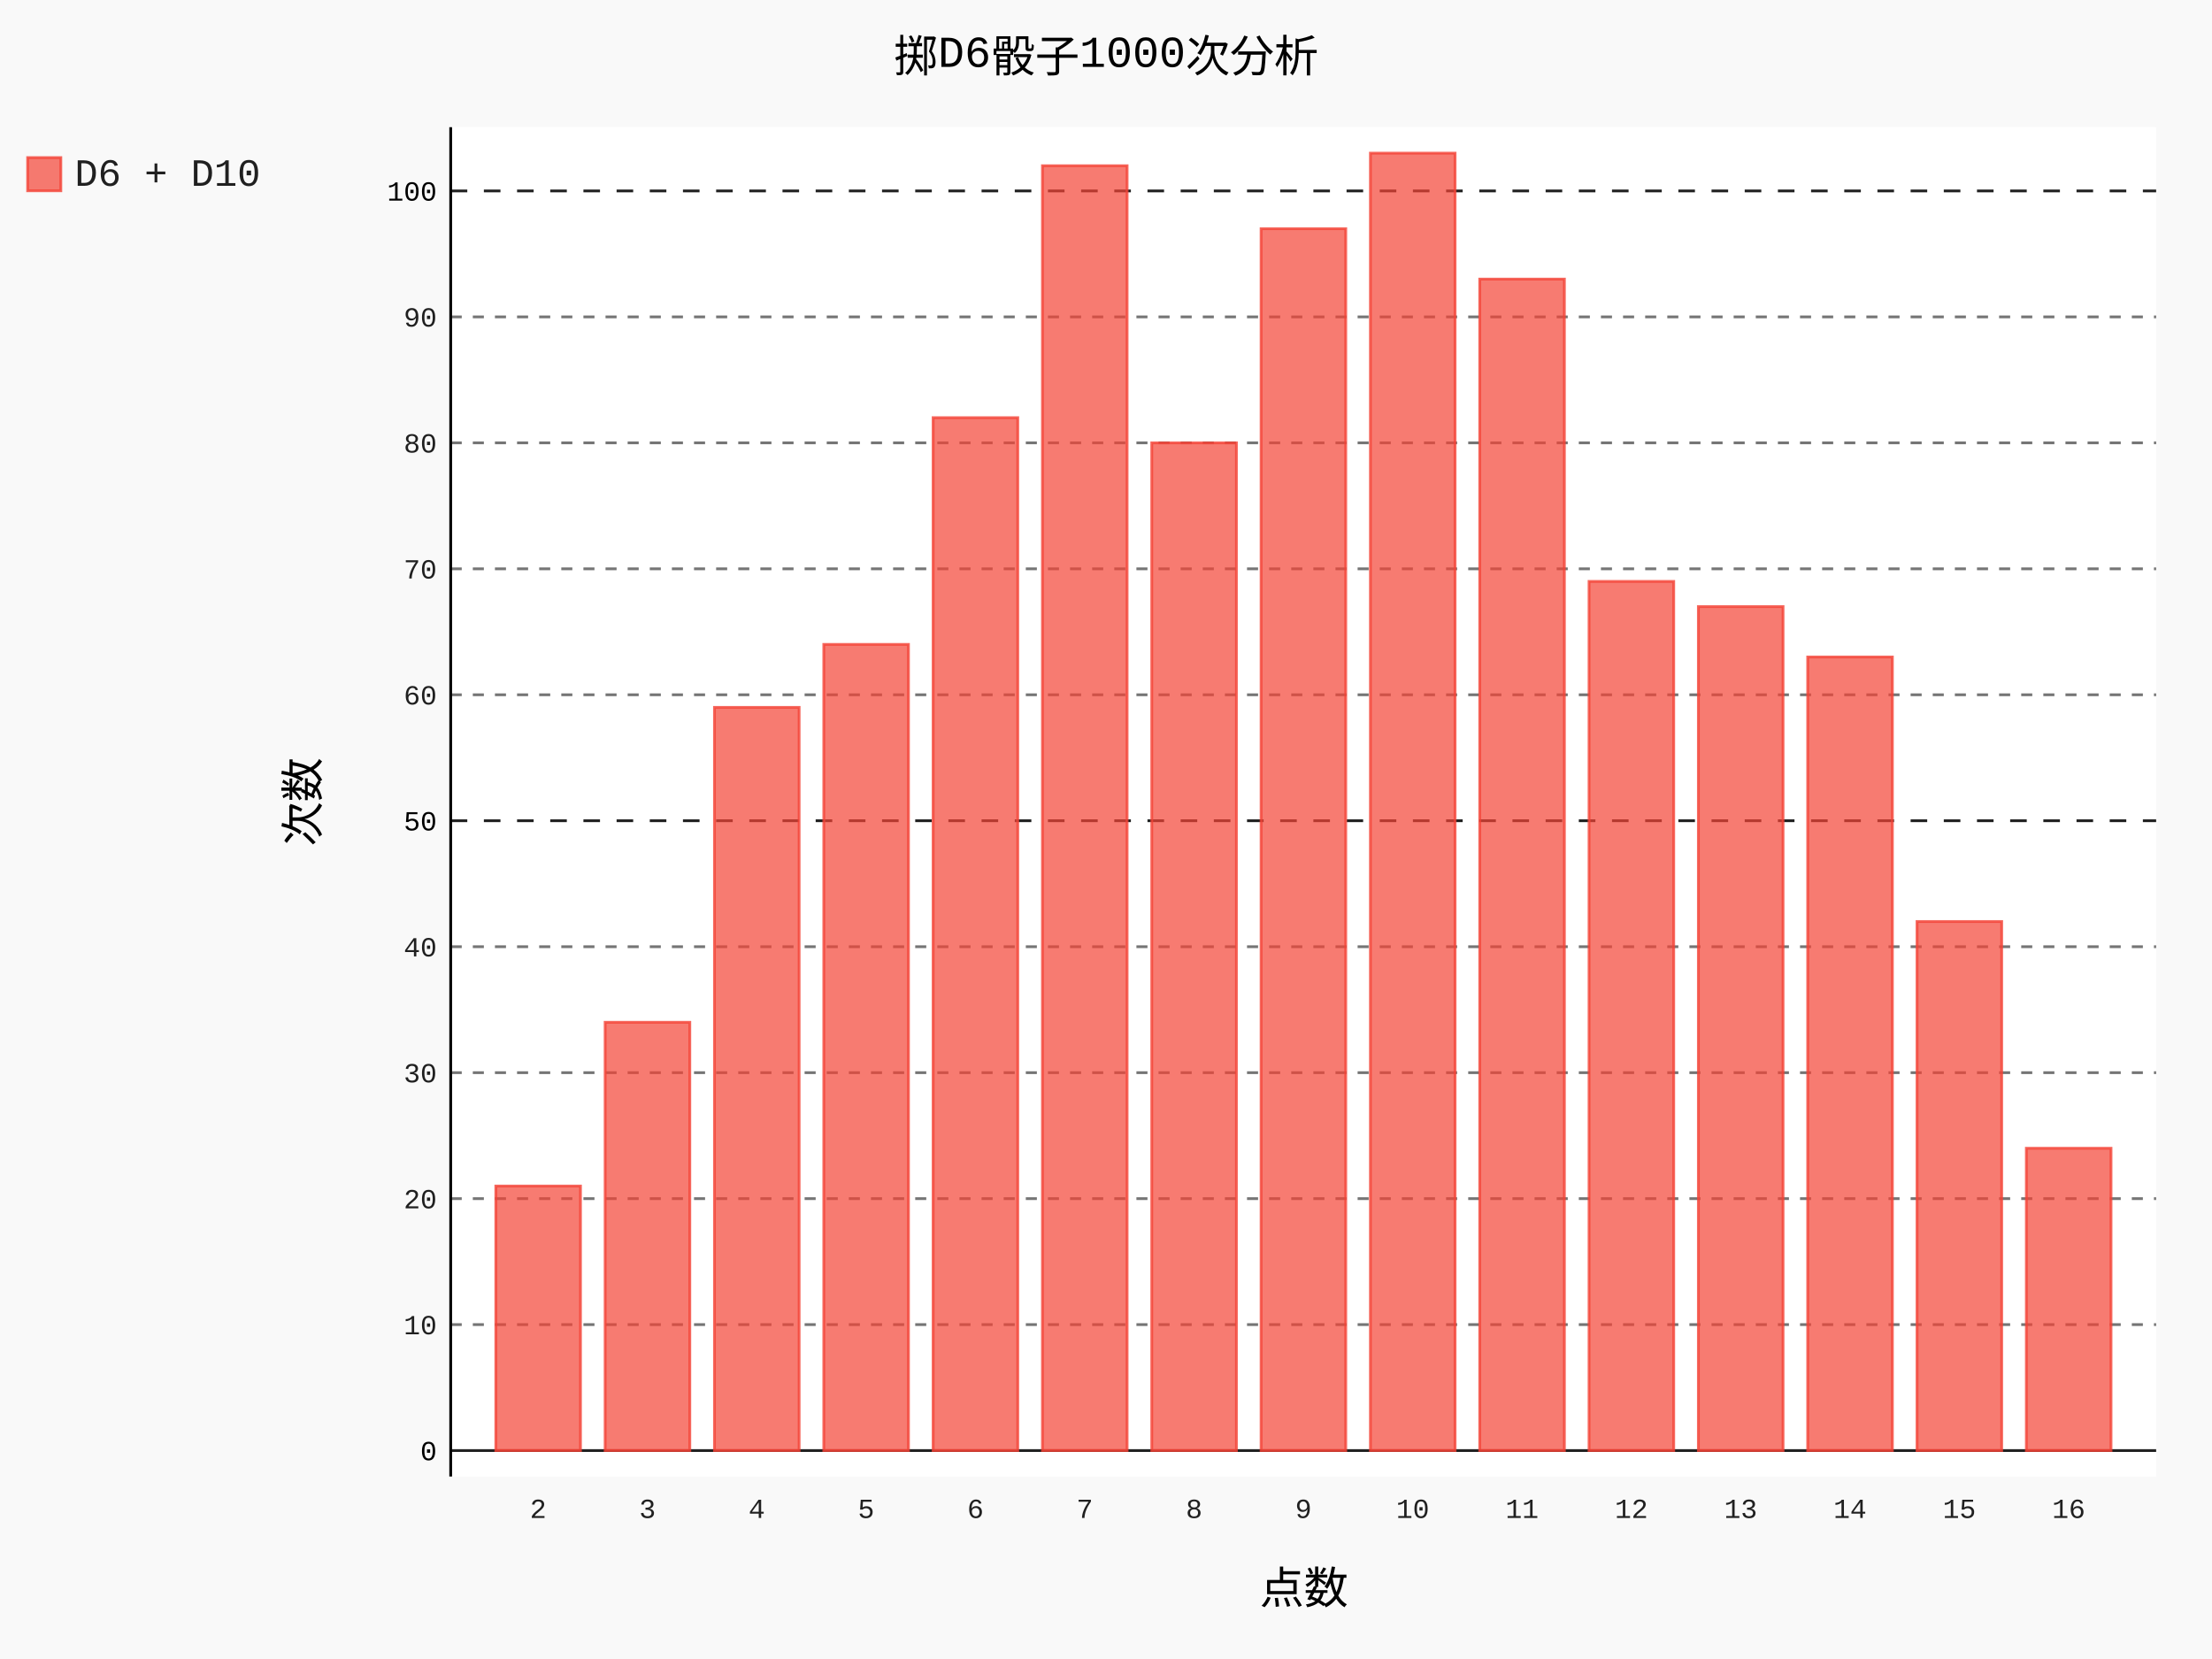
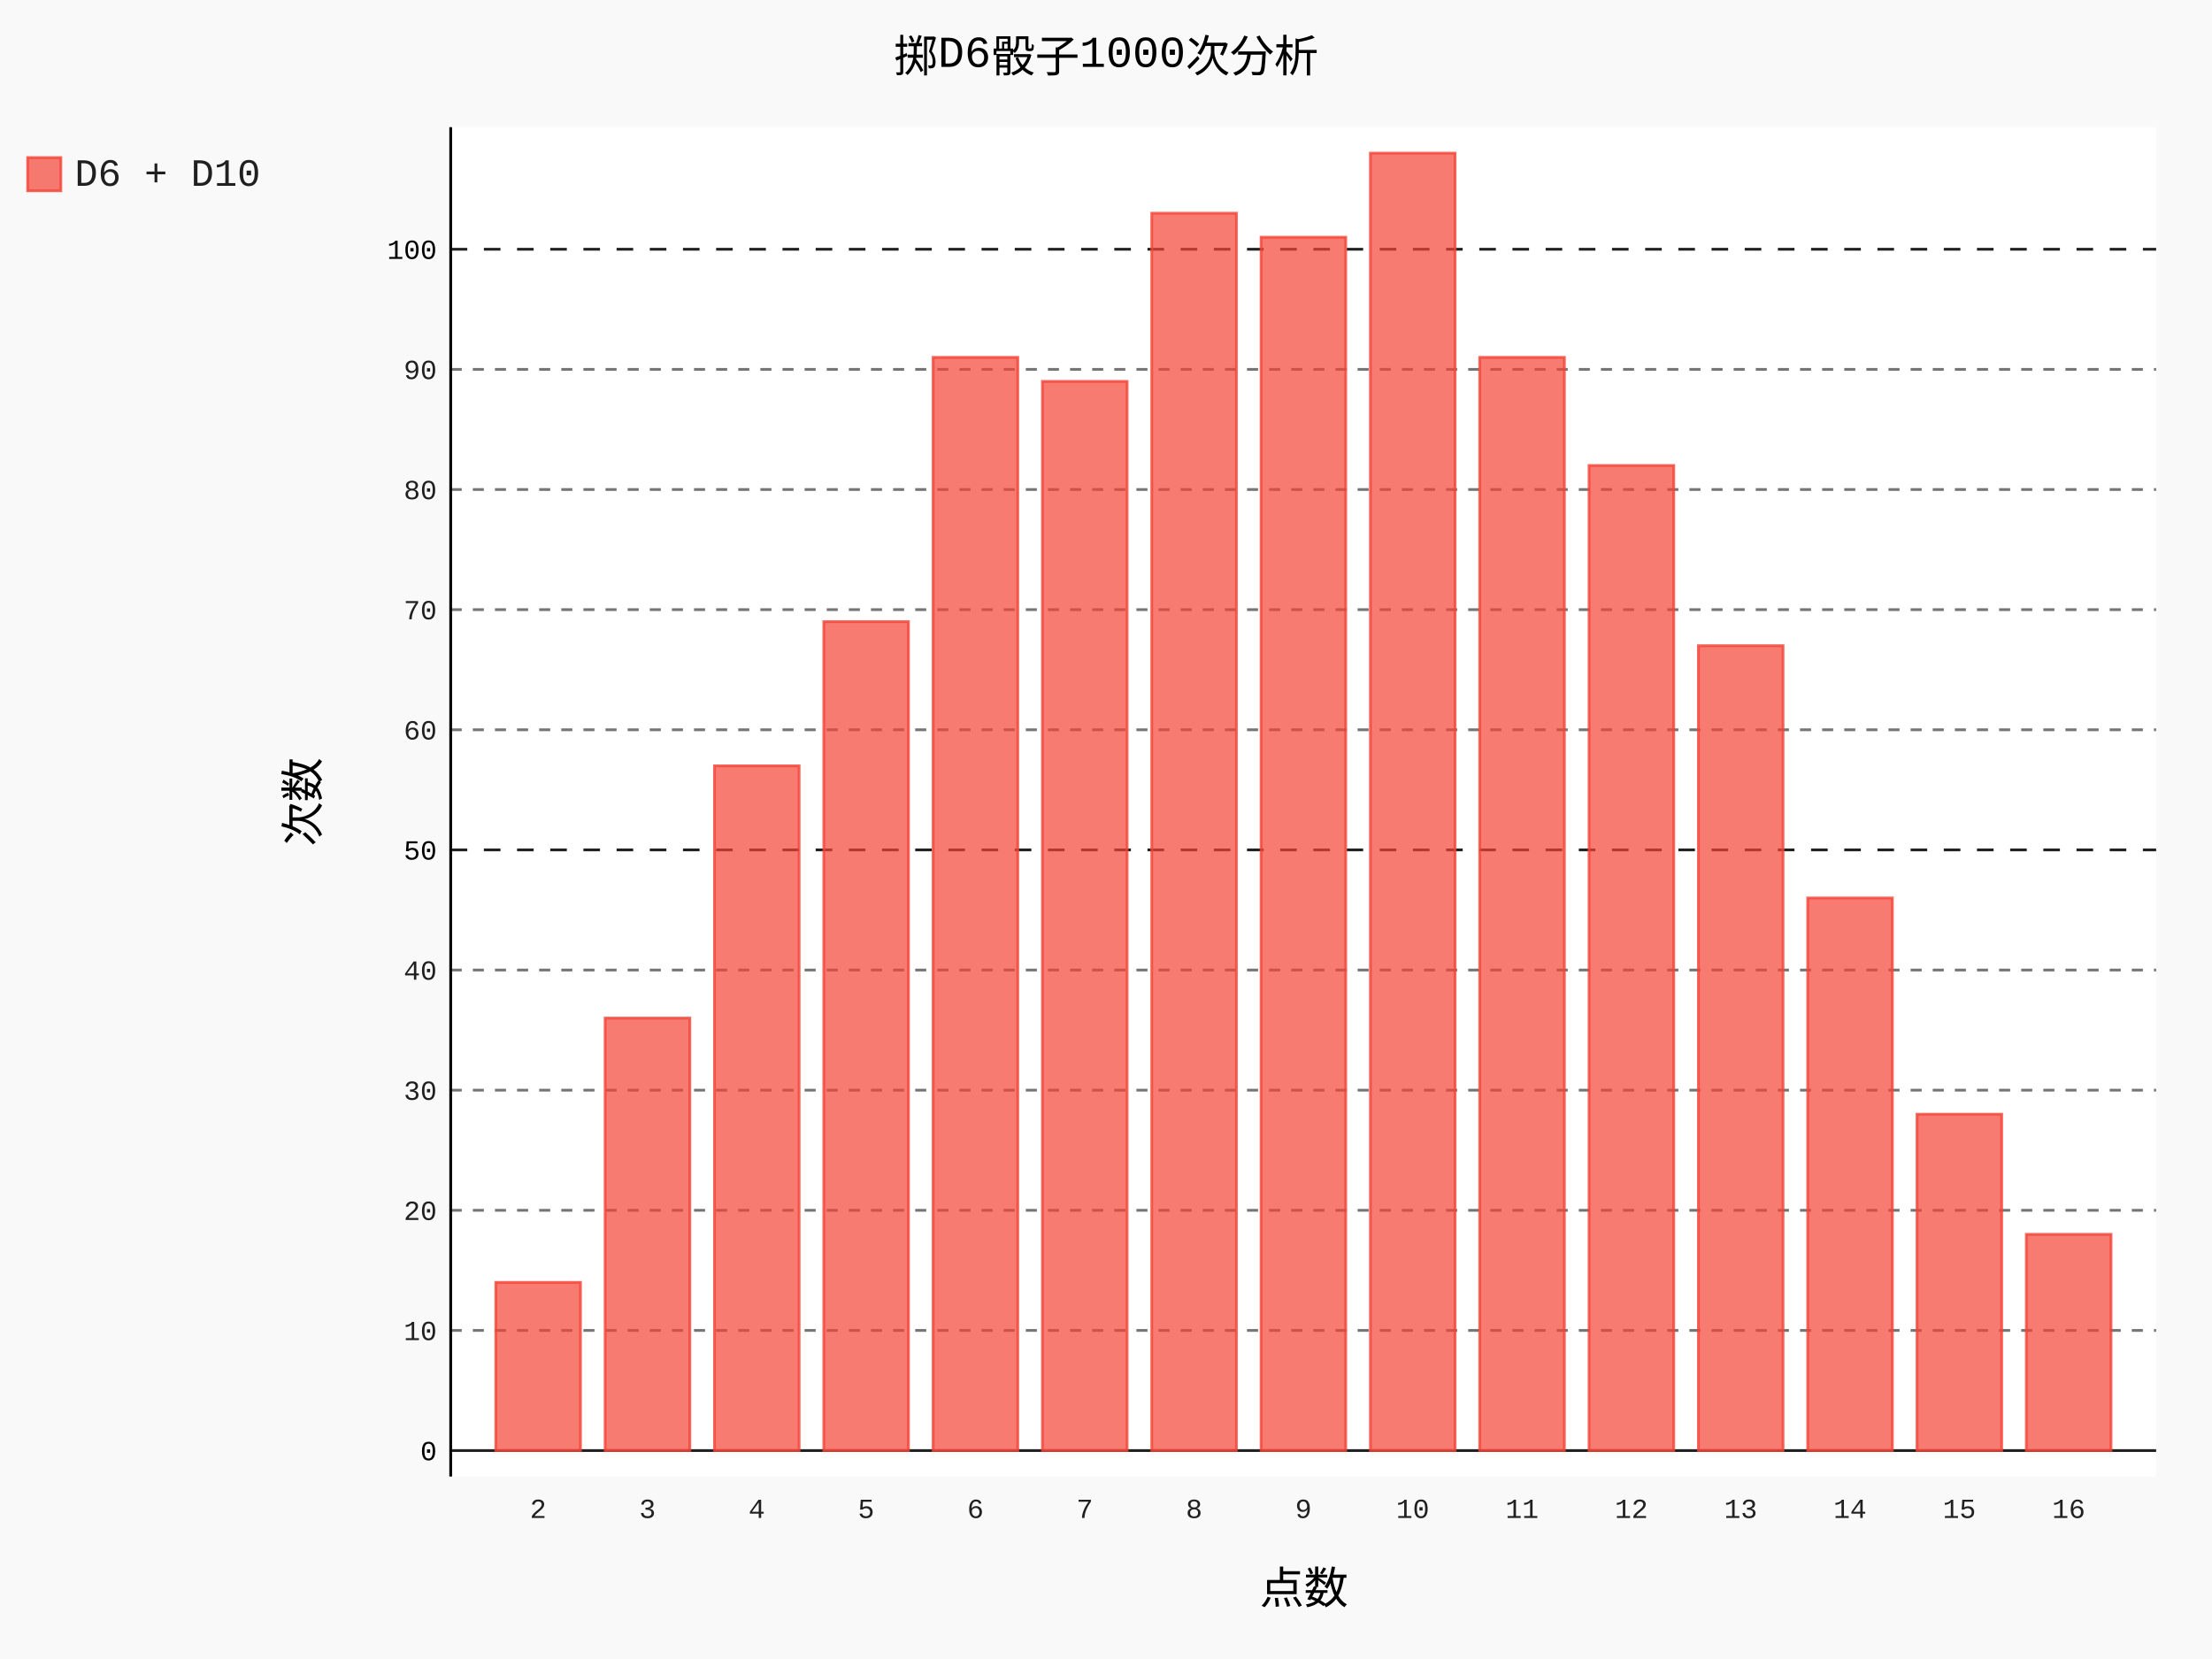
- <svg xmlns="http://www.w3.org/2000/svg" id="chart-a86a67c2-c205-47e0-8e6e-15167c7e0706" class="pygal-chart" viewBox="0 0 800 600">
+ <svg xmlns="http://www.w3.org/2000/svg" id="chart-4099014d-f700-41da-a8f5-c22a38f9162e" class="pygal-chart" viewBox="0 0 800 600">
  <defs>
-     <style type="text/css">#chart-a86a67c2-c205-47e0-8e6e-15167c7e0706{-webkit-user-select:none;-webkit-font-smoothing:antialiased;font-family:Consolas,"Liberation Mono",Menlo,Courier,monospace}#chart-a86a67c2-c205-47e0-8e6e-15167c7e0706 .title{font-family:Consolas,"Liberation Mono",Menlo,Courier,monospace;font-size:16px}#chart-a86a67c2-c205-47e0-8e6e-15167c7e0706 .legends .legend text{font-family:Consolas,"Liberation Mono",Menlo,Courier,monospace;font-size:14px}#chart-a86a67c2-c205-47e0-8e6e-15167c7e0706 .axis text{font-family:Consolas,"Liberation Mono",Menlo,Courier,monospace;font-size:10px}#chart-a86a67c2-c205-47e0-8e6e-15167c7e0706 .axis text.major{font-family:Consolas,"Liberation Mono",Menlo,Courier,monospace;font-size:10px}#chart-a86a67c2-c205-47e0-8e6e-15167c7e0706 .text-overlay text.value{font-family:Consolas,"Liberation Mono",Menlo,Courier,monospace;font-size:16px}#chart-a86a67c2-c205-47e0-8e6e-15167c7e0706 .text-overlay text.label{font-family:Consolas,"Liberation Mono",Menlo,Courier,monospace;font-size:10px}#chart-a86a67c2-c205-47e0-8e6e-15167c7e0706 .tooltip{font-family:Consolas,"Liberation Mono",Menlo,Courier,monospace;font-size:14px}#chart-a86a67c2-c205-47e0-8e6e-15167c7e0706 text.no_data{font-family:Consolas,"Liberation Mono",Menlo,Courier,monospace;font-size:64px}
- #chart-a86a67c2-c205-47e0-8e6e-15167c7e0706{background-color:rgba(249,249,249,1)}#chart-a86a67c2-c205-47e0-8e6e-15167c7e0706 path,#chart-a86a67c2-c205-47e0-8e6e-15167c7e0706 line,#chart-a86a67c2-c205-47e0-8e6e-15167c7e0706 rect,#chart-a86a67c2-c205-47e0-8e6e-15167c7e0706 circle{-webkit-transition:150ms;-moz-transition:150ms;transition:150ms}#chart-a86a67c2-c205-47e0-8e6e-15167c7e0706 .graph &gt; .background{fill:rgba(249,249,249,1)}#chart-a86a67c2-c205-47e0-8e6e-15167c7e0706 .plot &gt; .background{fill:rgba(255,255,255,1)}#chart-a86a67c2-c205-47e0-8e6e-15167c7e0706 .graph{fill:rgba(0,0,0,.87)}#chart-a86a67c2-c205-47e0-8e6e-15167c7e0706 text.no_data{fill:rgba(0,0,0,1)}#chart-a86a67c2-c205-47e0-8e6e-15167c7e0706 .title{fill:rgba(0,0,0,1)}#chart-a86a67c2-c205-47e0-8e6e-15167c7e0706 .legends .legend text{fill:rgba(0,0,0,.87)}#chart-a86a67c2-c205-47e0-8e6e-15167c7e0706 .legends .legend:hover text{fill:rgba(0,0,0,1)}#chart-a86a67c2-c205-47e0-8e6e-15167c7e0706 .axis .line{stroke:rgba(0,0,0,1)}#chart-a86a67c2-c205-47e0-8e6e-15167c7e0706 .axis .guide.line{stroke:rgba(0,0,0,.54)}#chart-a86a67c2-c205-47e0-8e6e-15167c7e0706 .axis .major.line{stroke:rgba(0,0,0,.87)}#chart-a86a67c2-c205-47e0-8e6e-15167c7e0706 .axis text.major{fill:rgba(0,0,0,1)}#chart-a86a67c2-c205-47e0-8e6e-15167c7e0706 .axis.y .guides:hover .guide.line,#chart-a86a67c2-c205-47e0-8e6e-15167c7e0706 .line-graph .axis.x .guides:hover .guide.line,#chart-a86a67c2-c205-47e0-8e6e-15167c7e0706 .stackedline-graph .axis.x .guides:hover .guide.line,#chart-a86a67c2-c205-47e0-8e6e-15167c7e0706 .xy-graph .axis.x .guides:hover .guide.line{stroke:rgba(0,0,0,1)}#chart-a86a67c2-c205-47e0-8e6e-15167c7e0706 .axis .guides:hover text{fill:rgba(0,0,0,1)}#chart-a86a67c2-c205-47e0-8e6e-15167c7e0706 .reactive{fill-opacity:.7;stroke-opacity:.8}#chart-a86a67c2-c205-47e0-8e6e-15167c7e0706 .ci{stroke:rgba(0,0,0,.87)}#chart-a86a67c2-c205-47e0-8e6e-15167c7e0706 .reactive.active,#chart-a86a67c2-c205-47e0-8e6e-15167c7e0706 .active .reactive{fill-opacity:.8;stroke-opacity:.9;stroke-width:4}#chart-a86a67c2-c205-47e0-8e6e-15167c7e0706 .ci .reactive.active{stroke-width:1.5}#chart-a86a67c2-c205-47e0-8e6e-15167c7e0706 .series text{fill:rgba(0,0,0,1)}#chart-a86a67c2-c205-47e0-8e6e-15167c7e0706 .tooltip rect{fill:rgba(255,255,255,1);stroke:rgba(0,0,0,1);-webkit-transition:opacity 150ms;-moz-transition:opacity 150ms;transition:opacity 150ms}#chart-a86a67c2-c205-47e0-8e6e-15167c7e0706 .tooltip .label{fill:rgba(0,0,0,.87)}#chart-a86a67c2-c205-47e0-8e6e-15167c7e0706 .tooltip .label{fill:rgba(0,0,0,.87)}#chart-a86a67c2-c205-47e0-8e6e-15167c7e0706 .tooltip .legend{font-size:.8em;fill:rgba(0,0,0,.54)}#chart-a86a67c2-c205-47e0-8e6e-15167c7e0706 .tooltip .x_label{font-size:.6em;fill:rgba(0,0,0,1)}#chart-a86a67c2-c205-47e0-8e6e-15167c7e0706 .tooltip .xlink{font-size:.5em;text-decoration:underline}#chart-a86a67c2-c205-47e0-8e6e-15167c7e0706 .tooltip .value{font-size:1.5em}#chart-a86a67c2-c205-47e0-8e6e-15167c7e0706 .bound{font-size:.5em}#chart-a86a67c2-c205-47e0-8e6e-15167c7e0706 .max-value{font-size:.75em;fill:rgba(0,0,0,.54)}#chart-a86a67c2-c205-47e0-8e6e-15167c7e0706 .map-element{fill:rgba(255,255,255,1);stroke:rgba(0,0,0,.54) !important}#chart-a86a67c2-c205-47e0-8e6e-15167c7e0706 .map-element .reactive{fill-opacity:inherit;stroke-opacity:inherit}#chart-a86a67c2-c205-47e0-8e6e-15167c7e0706 .color-0,#chart-a86a67c2-c205-47e0-8e6e-15167c7e0706 .color-0 a:visited{stroke:#F44336;fill:#F44336}#chart-a86a67c2-c205-47e0-8e6e-15167c7e0706 .text-overlay .color-0 text{fill:black}
- #chart-a86a67c2-c205-47e0-8e6e-15167c7e0706 text.no_data{text-anchor:middle}#chart-a86a67c2-c205-47e0-8e6e-15167c7e0706 .guide.line{fill:none}#chart-a86a67c2-c205-47e0-8e6e-15167c7e0706 .centered{text-anchor:middle}#chart-a86a67c2-c205-47e0-8e6e-15167c7e0706 .title{text-anchor:middle}#chart-a86a67c2-c205-47e0-8e6e-15167c7e0706 .legends .legend text{fill-opacity:1}#chart-a86a67c2-c205-47e0-8e6e-15167c7e0706 .axis.x text{text-anchor:middle}#chart-a86a67c2-c205-47e0-8e6e-15167c7e0706 .axis.x:not(.web) text[transform]{text-anchor:start}#chart-a86a67c2-c205-47e0-8e6e-15167c7e0706 .axis.x:not(.web) text[transform].backwards{text-anchor:end}#chart-a86a67c2-c205-47e0-8e6e-15167c7e0706 .axis.y text{text-anchor:end}#chart-a86a67c2-c205-47e0-8e6e-15167c7e0706 .axis.y text[transform].backwards{text-anchor:start}#chart-a86a67c2-c205-47e0-8e6e-15167c7e0706 .axis.y2 text{text-anchor:start}#chart-a86a67c2-c205-47e0-8e6e-15167c7e0706 .axis.y2 text[transform].backwards{text-anchor:end}#chart-a86a67c2-c205-47e0-8e6e-15167c7e0706 .axis .guide.line{stroke-dasharray:4,4}#chart-a86a67c2-c205-47e0-8e6e-15167c7e0706 .axis .major.guide.line{stroke-dasharray:6,6}#chart-a86a67c2-c205-47e0-8e6e-15167c7e0706 .horizontal .axis.y .guide.line,#chart-a86a67c2-c205-47e0-8e6e-15167c7e0706 .horizontal .axis.y2 .guide.line,#chart-a86a67c2-c205-47e0-8e6e-15167c7e0706 .vertical .axis.x .guide.line{opacity:0}#chart-a86a67c2-c205-47e0-8e6e-15167c7e0706 .horizontal .axis.always_show .guide.line,#chart-a86a67c2-c205-47e0-8e6e-15167c7e0706 .vertical .axis.always_show .guide.line{opacity:1 !important}#chart-a86a67c2-c205-47e0-8e6e-15167c7e0706 .axis.y .guides:hover .guide.line,#chart-a86a67c2-c205-47e0-8e6e-15167c7e0706 .axis.y2 .guides:hover .guide.line,#chart-a86a67c2-c205-47e0-8e6e-15167c7e0706 .axis.x .guides:hover .guide.line{opacity:1}#chart-a86a67c2-c205-47e0-8e6e-15167c7e0706 .axis .guides:hover text{opacity:1}#chart-a86a67c2-c205-47e0-8e6e-15167c7e0706 .nofill{fill:none}#chart-a86a67c2-c205-47e0-8e6e-15167c7e0706 .subtle-fill{fill-opacity:.2}#chart-a86a67c2-c205-47e0-8e6e-15167c7e0706 .dot{stroke-width:1px;fill-opacity:1}#chart-a86a67c2-c205-47e0-8e6e-15167c7e0706 .dot.active{stroke-width:5px}#chart-a86a67c2-c205-47e0-8e6e-15167c7e0706 .dot.negative{fill:transparent}#chart-a86a67c2-c205-47e0-8e6e-15167c7e0706 text,#chart-a86a67c2-c205-47e0-8e6e-15167c7e0706 tspan{stroke:none !important}#chart-a86a67c2-c205-47e0-8e6e-15167c7e0706 .series text.active{opacity:1}#chart-a86a67c2-c205-47e0-8e6e-15167c7e0706 .tooltip rect{fill-opacity:.95;stroke-width:.5}#chart-a86a67c2-c205-47e0-8e6e-15167c7e0706 .tooltip text{fill-opacity:1}#chart-a86a67c2-c205-47e0-8e6e-15167c7e0706 .showable{visibility:hidden}#chart-a86a67c2-c205-47e0-8e6e-15167c7e0706 .showable.shown{visibility:visible}#chart-a86a67c2-c205-47e0-8e6e-15167c7e0706 .gauge-background{fill:rgba(229,229,229,1);stroke:none}#chart-a86a67c2-c205-47e0-8e6e-15167c7e0706 .bg-lines{stroke:rgba(249,249,249,1);stroke-width:2px}</style>
+     <style type="text/css">#chart-4099014d-f700-41da-a8f5-c22a38f9162e{-webkit-user-select:none;-webkit-font-smoothing:antialiased;font-family:Consolas,"Liberation Mono",Menlo,Courier,monospace}#chart-4099014d-f700-41da-a8f5-c22a38f9162e .title{font-family:Consolas,"Liberation Mono",Menlo,Courier,monospace;font-size:16px}#chart-4099014d-f700-41da-a8f5-c22a38f9162e .legends .legend text{font-family:Consolas,"Liberation Mono",Menlo,Courier,monospace;font-size:14px}#chart-4099014d-f700-41da-a8f5-c22a38f9162e .axis text{font-family:Consolas,"Liberation Mono",Menlo,Courier,monospace;font-size:10px}#chart-4099014d-f700-41da-a8f5-c22a38f9162e .axis text.major{font-family:Consolas,"Liberation Mono",Menlo,Courier,monospace;font-size:10px}#chart-4099014d-f700-41da-a8f5-c22a38f9162e .text-overlay text.value{font-family:Consolas,"Liberation Mono",Menlo,Courier,monospace;font-size:16px}#chart-4099014d-f700-41da-a8f5-c22a38f9162e .text-overlay text.label{font-family:Consolas,"Liberation Mono",Menlo,Courier,monospace;font-size:10px}#chart-4099014d-f700-41da-a8f5-c22a38f9162e .tooltip{font-family:Consolas,"Liberation Mono",Menlo,Courier,monospace;font-size:14px}#chart-4099014d-f700-41da-a8f5-c22a38f9162e text.no_data{font-family:Consolas,"Liberation Mono",Menlo,Courier,monospace;font-size:64px}
+ #chart-4099014d-f700-41da-a8f5-c22a38f9162e{background-color:rgba(249,249,249,1)}#chart-4099014d-f700-41da-a8f5-c22a38f9162e path,#chart-4099014d-f700-41da-a8f5-c22a38f9162e line,#chart-4099014d-f700-41da-a8f5-c22a38f9162e rect,#chart-4099014d-f700-41da-a8f5-c22a38f9162e circle{-webkit-transition:150ms;-moz-transition:150ms;transition:150ms}#chart-4099014d-f700-41da-a8f5-c22a38f9162e .graph &gt; .background{fill:rgba(249,249,249,1)}#chart-4099014d-f700-41da-a8f5-c22a38f9162e .plot &gt; .background{fill:rgba(255,255,255,1)}#chart-4099014d-f700-41da-a8f5-c22a38f9162e .graph{fill:rgba(0,0,0,.87)}#chart-4099014d-f700-41da-a8f5-c22a38f9162e text.no_data{fill:rgba(0,0,0,1)}#chart-4099014d-f700-41da-a8f5-c22a38f9162e .title{fill:rgba(0,0,0,1)}#chart-4099014d-f700-41da-a8f5-c22a38f9162e .legends .legend text{fill:rgba(0,0,0,.87)}#chart-4099014d-f700-41da-a8f5-c22a38f9162e .legends .legend:hover text{fill:rgba(0,0,0,1)}#chart-4099014d-f700-41da-a8f5-c22a38f9162e .axis .line{stroke:rgba(0,0,0,1)}#chart-4099014d-f700-41da-a8f5-c22a38f9162e .axis .guide.line{stroke:rgba(0,0,0,.54)}#chart-4099014d-f700-41da-a8f5-c22a38f9162e .axis .major.line{stroke:rgba(0,0,0,.87)}#chart-4099014d-f700-41da-a8f5-c22a38f9162e .axis text.major{fill:rgba(0,0,0,1)}#chart-4099014d-f700-41da-a8f5-c22a38f9162e .axis.y .guides:hover .guide.line,#chart-4099014d-f700-41da-a8f5-c22a38f9162e .line-graph .axis.x .guides:hover .guide.line,#chart-4099014d-f700-41da-a8f5-c22a38f9162e .stackedline-graph .axis.x .guides:hover .guide.line,#chart-4099014d-f700-41da-a8f5-c22a38f9162e .xy-graph .axis.x .guides:hover .guide.line{stroke:rgba(0,0,0,1)}#chart-4099014d-f700-41da-a8f5-c22a38f9162e .axis .guides:hover text{fill:rgba(0,0,0,1)}#chart-4099014d-f700-41da-a8f5-c22a38f9162e .reactive{fill-opacity:.7;stroke-opacity:.8}#chart-4099014d-f700-41da-a8f5-c22a38f9162e .ci{stroke:rgba(0,0,0,.87)}#chart-4099014d-f700-41da-a8f5-c22a38f9162e .reactive.active,#chart-4099014d-f700-41da-a8f5-c22a38f9162e .active .reactive{fill-opacity:.8;stroke-opacity:.9;stroke-width:4}#chart-4099014d-f700-41da-a8f5-c22a38f9162e .ci .reactive.active{stroke-width:1.5}#chart-4099014d-f700-41da-a8f5-c22a38f9162e .series text{fill:rgba(0,0,0,1)}#chart-4099014d-f700-41da-a8f5-c22a38f9162e .tooltip rect{fill:rgba(255,255,255,1);stroke:rgba(0,0,0,1);-webkit-transition:opacity 150ms;-moz-transition:opacity 150ms;transition:opacity 150ms}#chart-4099014d-f700-41da-a8f5-c22a38f9162e .tooltip .label{fill:rgba(0,0,0,.87)}#chart-4099014d-f700-41da-a8f5-c22a38f9162e .tooltip .label{fill:rgba(0,0,0,.87)}#chart-4099014d-f700-41da-a8f5-c22a38f9162e .tooltip .legend{font-size:.8em;fill:rgba(0,0,0,.54)}#chart-4099014d-f700-41da-a8f5-c22a38f9162e .tooltip .x_label{font-size:.6em;fill:rgba(0,0,0,1)}#chart-4099014d-f700-41da-a8f5-c22a38f9162e .tooltip .xlink{font-size:.5em;text-decoration:underline}#chart-4099014d-f700-41da-a8f5-c22a38f9162e .tooltip .value{font-size:1.5em}#chart-4099014d-f700-41da-a8f5-c22a38f9162e .bound{font-size:.5em}#chart-4099014d-f700-41da-a8f5-c22a38f9162e .max-value{font-size:.75em;fill:rgba(0,0,0,.54)}#chart-4099014d-f700-41da-a8f5-c22a38f9162e .map-element{fill:rgba(255,255,255,1);stroke:rgba(0,0,0,.54) !important}#chart-4099014d-f700-41da-a8f5-c22a38f9162e .map-element .reactive{fill-opacity:inherit;stroke-opacity:inherit}#chart-4099014d-f700-41da-a8f5-c22a38f9162e .color-0,#chart-4099014d-f700-41da-a8f5-c22a38f9162e .color-0 a:visited{stroke:#F44336;fill:#F44336}#chart-4099014d-f700-41da-a8f5-c22a38f9162e .text-overlay .color-0 text{fill:black}
+ #chart-4099014d-f700-41da-a8f5-c22a38f9162e text.no_data{text-anchor:middle}#chart-4099014d-f700-41da-a8f5-c22a38f9162e .guide.line{fill:none}#chart-4099014d-f700-41da-a8f5-c22a38f9162e .centered{text-anchor:middle}#chart-4099014d-f700-41da-a8f5-c22a38f9162e .title{text-anchor:middle}#chart-4099014d-f700-41da-a8f5-c22a38f9162e .legends .legend text{fill-opacity:1}#chart-4099014d-f700-41da-a8f5-c22a38f9162e .axis.x text{text-anchor:middle}#chart-4099014d-f700-41da-a8f5-c22a38f9162e .axis.x:not(.web) text[transform]{text-anchor:start}#chart-4099014d-f700-41da-a8f5-c22a38f9162e .axis.x:not(.web) text[transform].backwards{text-anchor:end}#chart-4099014d-f700-41da-a8f5-c22a38f9162e .axis.y text{text-anchor:end}#chart-4099014d-f700-41da-a8f5-c22a38f9162e .axis.y text[transform].backwards{text-anchor:start}#chart-4099014d-f700-41da-a8f5-c22a38f9162e .axis.y2 text{text-anchor:start}#chart-4099014d-f700-41da-a8f5-c22a38f9162e .axis.y2 text[transform].backwards{text-anchor:end}#chart-4099014d-f700-41da-a8f5-c22a38f9162e .axis .guide.line{stroke-dasharray:4,4}#chart-4099014d-f700-41da-a8f5-c22a38f9162e .axis .major.guide.line{stroke-dasharray:6,6}#chart-4099014d-f700-41da-a8f5-c22a38f9162e .horizontal .axis.y .guide.line,#chart-4099014d-f700-41da-a8f5-c22a38f9162e .horizontal .axis.y2 .guide.line,#chart-4099014d-f700-41da-a8f5-c22a38f9162e .vertical .axis.x .guide.line{opacity:0}#chart-4099014d-f700-41da-a8f5-c22a38f9162e .horizontal .axis.always_show .guide.line,#chart-4099014d-f700-41da-a8f5-c22a38f9162e .vertical .axis.always_show .guide.line{opacity:1 !important}#chart-4099014d-f700-41da-a8f5-c22a38f9162e .axis.y .guides:hover .guide.line,#chart-4099014d-f700-41da-a8f5-c22a38f9162e .axis.y2 .guides:hover .guide.line,#chart-4099014d-f700-41da-a8f5-c22a38f9162e .axis.x .guides:hover .guide.line{opacity:1}#chart-4099014d-f700-41da-a8f5-c22a38f9162e .axis .guides:hover text{opacity:1}#chart-4099014d-f700-41da-a8f5-c22a38f9162e .nofill{fill:none}#chart-4099014d-f700-41da-a8f5-c22a38f9162e .subtle-fill{fill-opacity:.2}#chart-4099014d-f700-41da-a8f5-c22a38f9162e .dot{stroke-width:1px;fill-opacity:1}#chart-4099014d-f700-41da-a8f5-c22a38f9162e .dot.active{stroke-width:5px}#chart-4099014d-f700-41da-a8f5-c22a38f9162e .dot.negative{fill:transparent}#chart-4099014d-f700-41da-a8f5-c22a38f9162e text,#chart-4099014d-f700-41da-a8f5-c22a38f9162e tspan{stroke:none !important}#chart-4099014d-f700-41da-a8f5-c22a38f9162e .series text.active{opacity:1}#chart-4099014d-f700-41da-a8f5-c22a38f9162e .tooltip rect{fill-opacity:.95;stroke-width:.5}#chart-4099014d-f700-41da-a8f5-c22a38f9162e .tooltip text{fill-opacity:1}#chart-4099014d-f700-41da-a8f5-c22a38f9162e .showable{visibility:hidden}#chart-4099014d-f700-41da-a8f5-c22a38f9162e .showable.shown{visibility:visible}#chart-4099014d-f700-41da-a8f5-c22a38f9162e .gauge-background{fill:rgba(229,229,229,1);stroke:none}#chart-4099014d-f700-41da-a8f5-c22a38f9162e .bg-lines{stroke:rgba(249,249,249,1);stroke-width:2px}</style>
  </defs>
  <g class="graph bar-graph vertical">
    <rect x="0" y="0" width="800" height="600" class="background" />
    <g transform="translate(163, 46)" class="plot">
      <rect x="0" y="0" width="616.8" height="488" class="background" />
      <g class="axis y always_show">
        <g class="guides">
          <path d="M0 478.615 h616.8" class="axis major line" />
          <text x="-5" y="482.115" class="major">0</text>
        </g>
        <g class="guides">
-           <path d="M0 433.059 h616.8" class="guide line" />
-           <text x="-5" y="436.559" class="">10</text>
+           <path d="M0 435.168 h616.8" class="guide line" />
+           <text x="-5" y="438.668" class="">10</text>
        </g>
        <g class="guides">
-           <path d="M0 387.503 h616.8" class="guide line" />
-           <text x="-5" y="391.003" class="">20</text>
+           <path d="M0 391.721 h616.8" class="guide line" />
+           <text x="-5" y="395.221" class="">20</text>
        </g>
        <g class="guides">
-           <path d="M0 341.946 h616.8" class="guide line" />
-           <text x="-5" y="345.446" class="">30</text>
+           <path d="M0 348.274 h616.8" class="guide line" />
+           <text x="-5" y="351.774" class="">30</text>
        </g>
        <g class="guides">
-           <path d="M0 296.39 h616.8" class="guide line" />
-           <text x="-5" y="299.89" class="">40</text>
+           <path d="M0 304.826 h616.8" class="guide line" />
+           <text x="-5" y="308.326" class="">40</text>
        </g>
        <g class="guides">
-           <path d="M0 250.833 h616.8" class="major guide line" />
-           <text x="-5" y="254.333" class="major">50</text>
+           <path d="M0 261.379 h616.8" class="major guide line" />
+           <text x="-5" y="264.879" class="major">50</text>
        </g>
        <g class="guides">
-           <path d="M0 205.277 h616.8" class="guide line" />
-           <text x="-5" y="208.777" class="">60</text>
+           <path d="M0 217.932 h616.8" class="guide line" />
+           <text x="-5" y="221.432" class="">60</text>
        </g>
        <g class="guides">
-           <path d="M0 159.721 h616.8" class="guide line" />
-           <text x="-5" y="163.221" class="">70</text>
+           <path d="M0 174.484 h616.8" class="guide line" />
+           <text x="-5" y="177.984" class="">70</text>
        </g>
        <g class="guides">
-           <path d="M0 114.164 h616.8" class="guide line" />
-           <text x="-5" y="117.664" class="">80</text>
+           <path d="M0 131.037 h616.8" class="guide line" />
+           <text x="-5" y="134.537" class="">80</text>
        </g>
        <g class="guides">
-           <path d="M0 68.608 h616.8" class="guide line" />
-           <text x="-5" y="72.108" class="">90</text>
+           <path d="M0 87.59 h616.8" class="guide line" />
+           <text x="-5" y="91.09" class="">90</text>
        </g>
        <g class="guides">
-           <path d="M0 23.052 h616.8" class="major guide line" />
-           <text x="-5" y="26.552" class="major">100</text>
+           <path d="M0 44.142 h616.8" class="major guide line" />
+           <text x="-5" y="47.642" class="major">100</text>
        </g>
      </g>
      <g class="axis x">
        <path d="M0 0 v488" class="line" />
        <g class="guides">
          <path d="M31.631 0 v488" class="guide line" />
          <text x="31.631" y="503.0" class="">2</text>
        </g>
        <g class="guides">
          <path d="M71.169 0 v488" class="guide line" />
          <text x="71.169" y="503.0" class="">3</text>
        </g>
        <g class="guides">
          <path d="M110.708 0 v488" class="guide line" />
          <text x="110.708" y="503.0" class="">4</text>
        </g>
        <g class="guides">
          <path d="M150.246 0 v488" class="guide line" />
          <text x="150.246" y="503.0" class="">5</text>
        </g>
        <g class="guides">
          <path d="M189.785 0 v488" class="guide line" />
          <text x="189.785" y="503.0" class="">6</text>
        </g>
        <g class="guides">
          <path d="M229.323 0 v488" class="guide line" />
          <text x="229.323" y="503.0" class="">7</text>
        </g>
        <g class="guides">
          <path d="M268.862 0 v488" class="guide line" />
          <text x="268.862" y="503.0" class="">8</text>
        </g>
        <g class="guides">
          <path d="M308.4 0 v488" class="guide line" />
          <text x="308.4" y="503.0" class="">9</text>
        </g>
        <g class="guides">
          <path d="M347.938 0 v488" class="guide line" />
          <text x="347.938" y="503.0" class="">10</text>
        </g>
        <g class="guides">
          <path d="M387.477 0 v488" class="guide line" />
          <text x="387.477" y="503.0" class="">11</text>
        </g>
        <g class="guides">
          <path d="M427.015 0 v488" class="guide line" />
          <text x="427.015" y="503.0" class="">12</text>
        </g>
        <g class="guides">
          <path d="M466.554 0 v488" class="guide line" />
          <text x="466.554" y="503.0" class="">13</text>
        </g>
        <g class="guides">
          <path d="M506.092 0 v488" class="guide line" />
          <text x="506.092" y="503.0" class="">14</text>
        </g>
        <g class="guides">
          <path d="M545.631 0 v488" class="guide line" />
          <text x="545.631" y="503.0" class="">15</text>
        </g>
        <g class="guides">
          <path d="M585.169 0 v488" class="guide line" />
          <text x="585.169" y="503.0" class="">16</text>
        </g>
      </g>
      <g class="series serie-0 color-0">
        <g class="bars">
          <g class="bar">
-             <rect x="16.321" y="382.947" rx="0" ry="0" width="30.619" height="95.668" class="rect reactive tooltip-trigger" />
+             <rect x="16.321" y="417.789" rx="0" ry="0" width="30.619" height="60.826" class="rect reactive tooltip-trigger" />
          </g>
          <g class="bar">
-             <rect x="55.86" y="323.724" rx="0" ry="0" width="30.619" height="154.892" class="rect reactive tooltip-trigger" />
+             <rect x="55.86" y="322.205" rx="0" ry="0" width="30.619" height="156.41" class="rect reactive tooltip-trigger" />
          </g>
          <g class="bar">
-             <rect x="95.398" y="209.833" rx="0" ry="0" width="30.619" height="268.783" class="rect reactive tooltip-trigger" />
+             <rect x="95.398" y="230.966" rx="0" ry="0" width="30.619" height="247.65" class="rect reactive tooltip-trigger" />
          </g>
          <g class="bar">
-             <rect x="134.937" y="187.055" rx="0" ry="0" width="30.619" height="291.561" class="rect reactive tooltip-trigger" />
+             <rect x="134.937" y="178.829" rx="0" ry="0" width="30.619" height="299.786" class="rect reactive tooltip-trigger" />
          </g>
          <g class="bar">
-             <rect x="174.475" y="105.053" rx="0" ry="0" width="30.619" height="373.562" class="rect reactive tooltip-trigger" />
+             <rect x="174.475" y="83.245" rx="0" ry="0" width="30.619" height="395.37" class="rect reactive tooltip-trigger" />
          </g>
          <g class="bar">
-             <rect x="214.014" y="13.94" rx="0" ry="0" width="30.619" height="464.675" class="rect reactive tooltip-trigger" />
+             <rect x="214.014" y="91.934" rx="0" ry="0" width="30.619" height="386.681" class="rect reactive tooltip-trigger" />
          </g>
          <g class="bar">
-             <rect x="253.552" y="114.164" rx="0" ry="0" width="30.619" height="364.451" class="rect reactive tooltip-trigger" />
+             <rect x="253.552" y="31.108" rx="0" ry="0" width="30.619" height="447.507" class="rect reactive tooltip-trigger" />
          </g>
          <g class="bar">
-             <rect x="293.091" y="36.718" rx="0" ry="0" width="30.619" height="441.897" class="rect reactive tooltip-trigger" />
+             <rect x="293.091" y="39.798" rx="0" ry="0" width="30.619" height="438.818" class="rect reactive tooltip-trigger" />
          </g>
          <g class="bar">
            <rect x="332.629" y="9.385" rx="0" ry="0" width="30.619" height="469.231" class="rect reactive tooltip-trigger" />
          </g>
          <g class="bar">
-             <rect x="372.168" y="54.941" rx="0" ry="0" width="30.619" height="423.674" class="rect reactive tooltip-trigger" />
+             <rect x="372.168" y="83.245" rx="0" ry="0" width="30.619" height="395.37" class="rect reactive tooltip-trigger" />
          </g>
          <g class="bar">
-             <rect x="411.706" y="164.276" rx="0" ry="0" width="30.619" height="314.339" class="rect reactive tooltip-trigger" />
+             <rect x="411.706" y="122.348" rx="0" ry="0" width="30.619" height="356.268" class="rect reactive tooltip-trigger" />
          </g>
          <g class="bar">
-             <rect x="451.245" y="173.388" rx="0" ry="0" width="30.619" height="305.228" class="rect reactive tooltip-trigger" />
+             <rect x="451.245" y="187.519" rx="0" ry="0" width="30.619" height="291.097" class="rect reactive tooltip-trigger" />
          </g>
          <g class="bar">
-             <rect x="490.783" y="191.61" rx="0" ry="0" width="30.619" height="287.005" class="rect reactive tooltip-trigger" />
+             <rect x="490.783" y="278.758" rx="0" ry="0" width="30.619" height="199.858" class="rect reactive tooltip-trigger" />
          </g>
          <g class="bar">
-             <rect x="530.321" y="287.279" rx="0" ry="0" width="30.619" height="191.337" class="rect reactive tooltip-trigger" />
+             <rect x="530.321" y="356.963" rx="0" ry="0" width="30.619" height="121.652" class="rect reactive tooltip-trigger" />
          </g>
          <g class="bar">
-             <rect x="569.86" y="369.28" rx="0" ry="0" width="30.619" height="109.335" class="rect reactive tooltip-trigger" />
+             <rect x="569.86" y="400.41" rx="0" ry="0" width="30.619" height="78.205" class="rect reactive tooltip-trigger" />
          </g>
        </g>
      </g>
    </g>
    <g class="titles">
      <text x="400.0" y="26" class="title plot_title">掷D6骰子1000次分析</text>
      <text x="471.6" y="580" class="title">点数</text>
      <text x="89.2" y="316.0" class="title" transform="rotate(-90 89.2 290)">次数</text>
    </g>
    <g transform="translate(163, 46)" class="plot overlay">
      <g class="series serie-0 color-0" />
    </g>
    <g transform="translate(163, 46)" class="plot text-overlay">
      <g class="series serie-0 color-0" />
    </g>
    <g transform="translate(163, 46)" class="plot tooltip-overlay">
      <g transform="translate(0 0)" style="opacity: 0" class="tooltip">
        <rect rx="0" ry="0" width="0" height="0" class="tooltip-box" />
        <g class="text" />
      </g>
    </g>
    <g transform="translate(10, 56)" class="legends">
      <g id="activate-serie-0" class="legend reactive activate-serie">
        <rect x="0.0" y="1.0" width="12" height="12" class="color-0 reactive" />
        <text x="17.0" y="11.2">D6 + D10</text>
      </g>
    </g>
    <g transform="translate(790, 56)" class="legends" />
  </g>
</svg>
